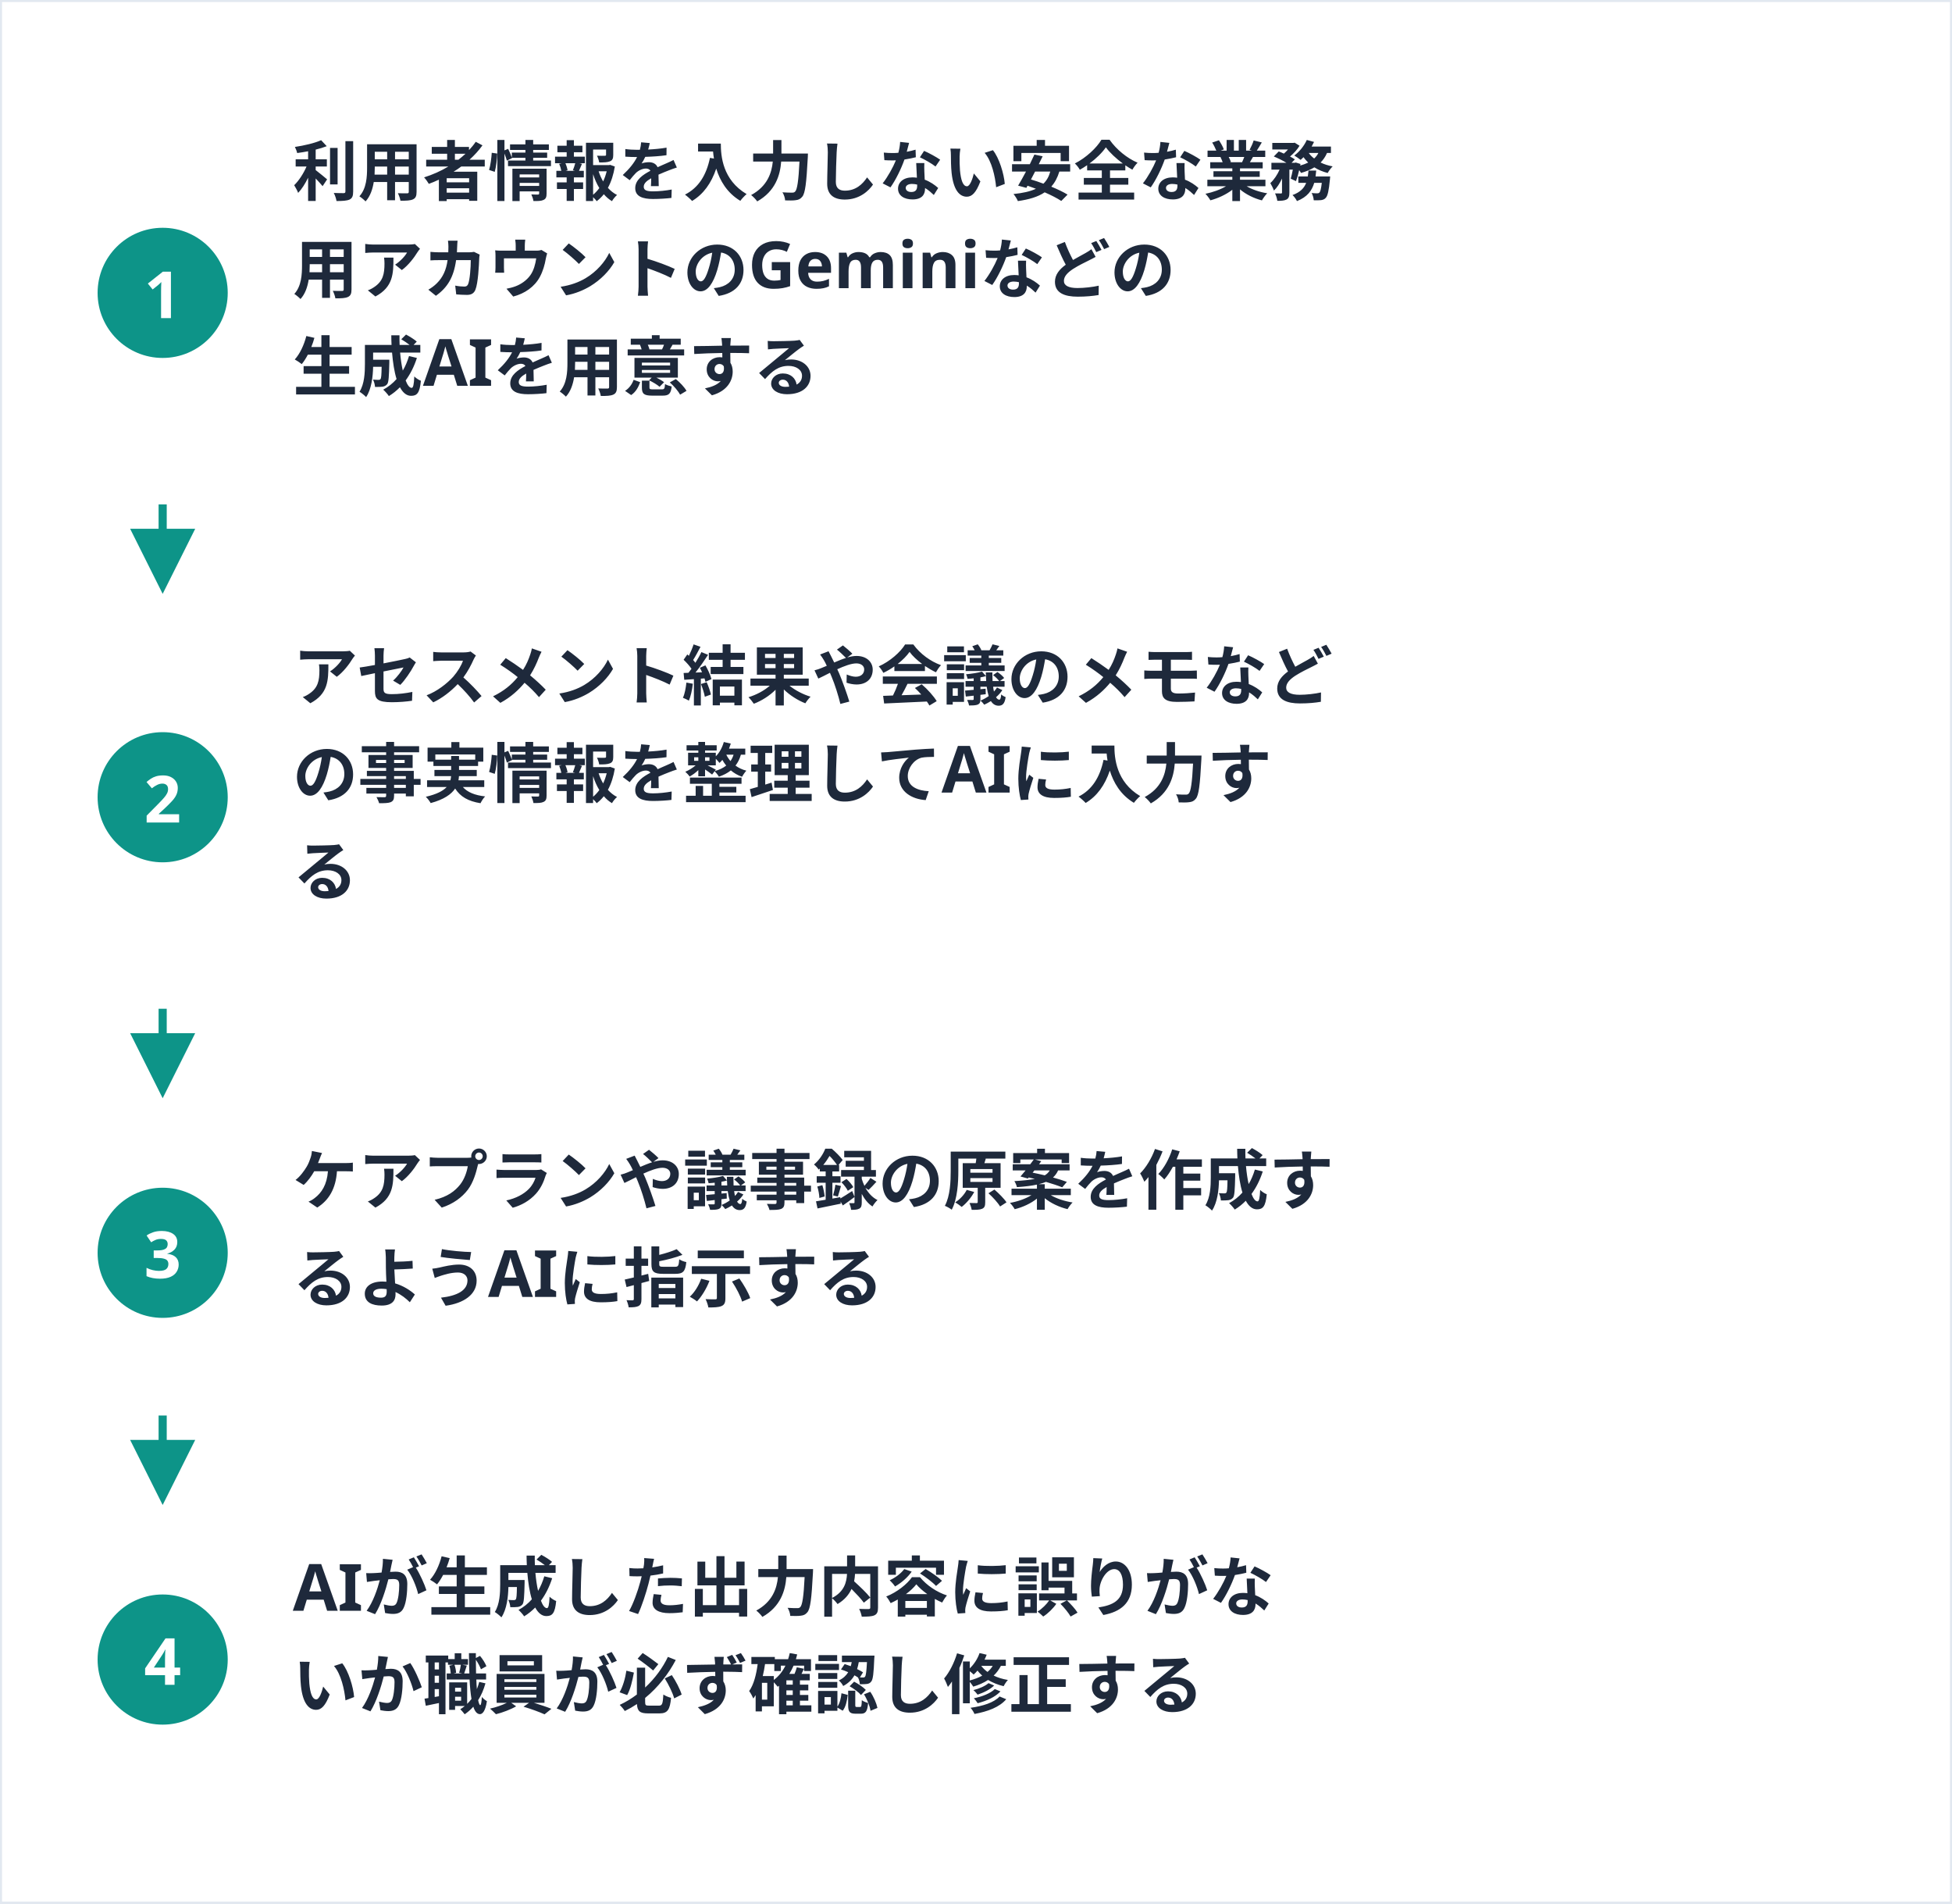
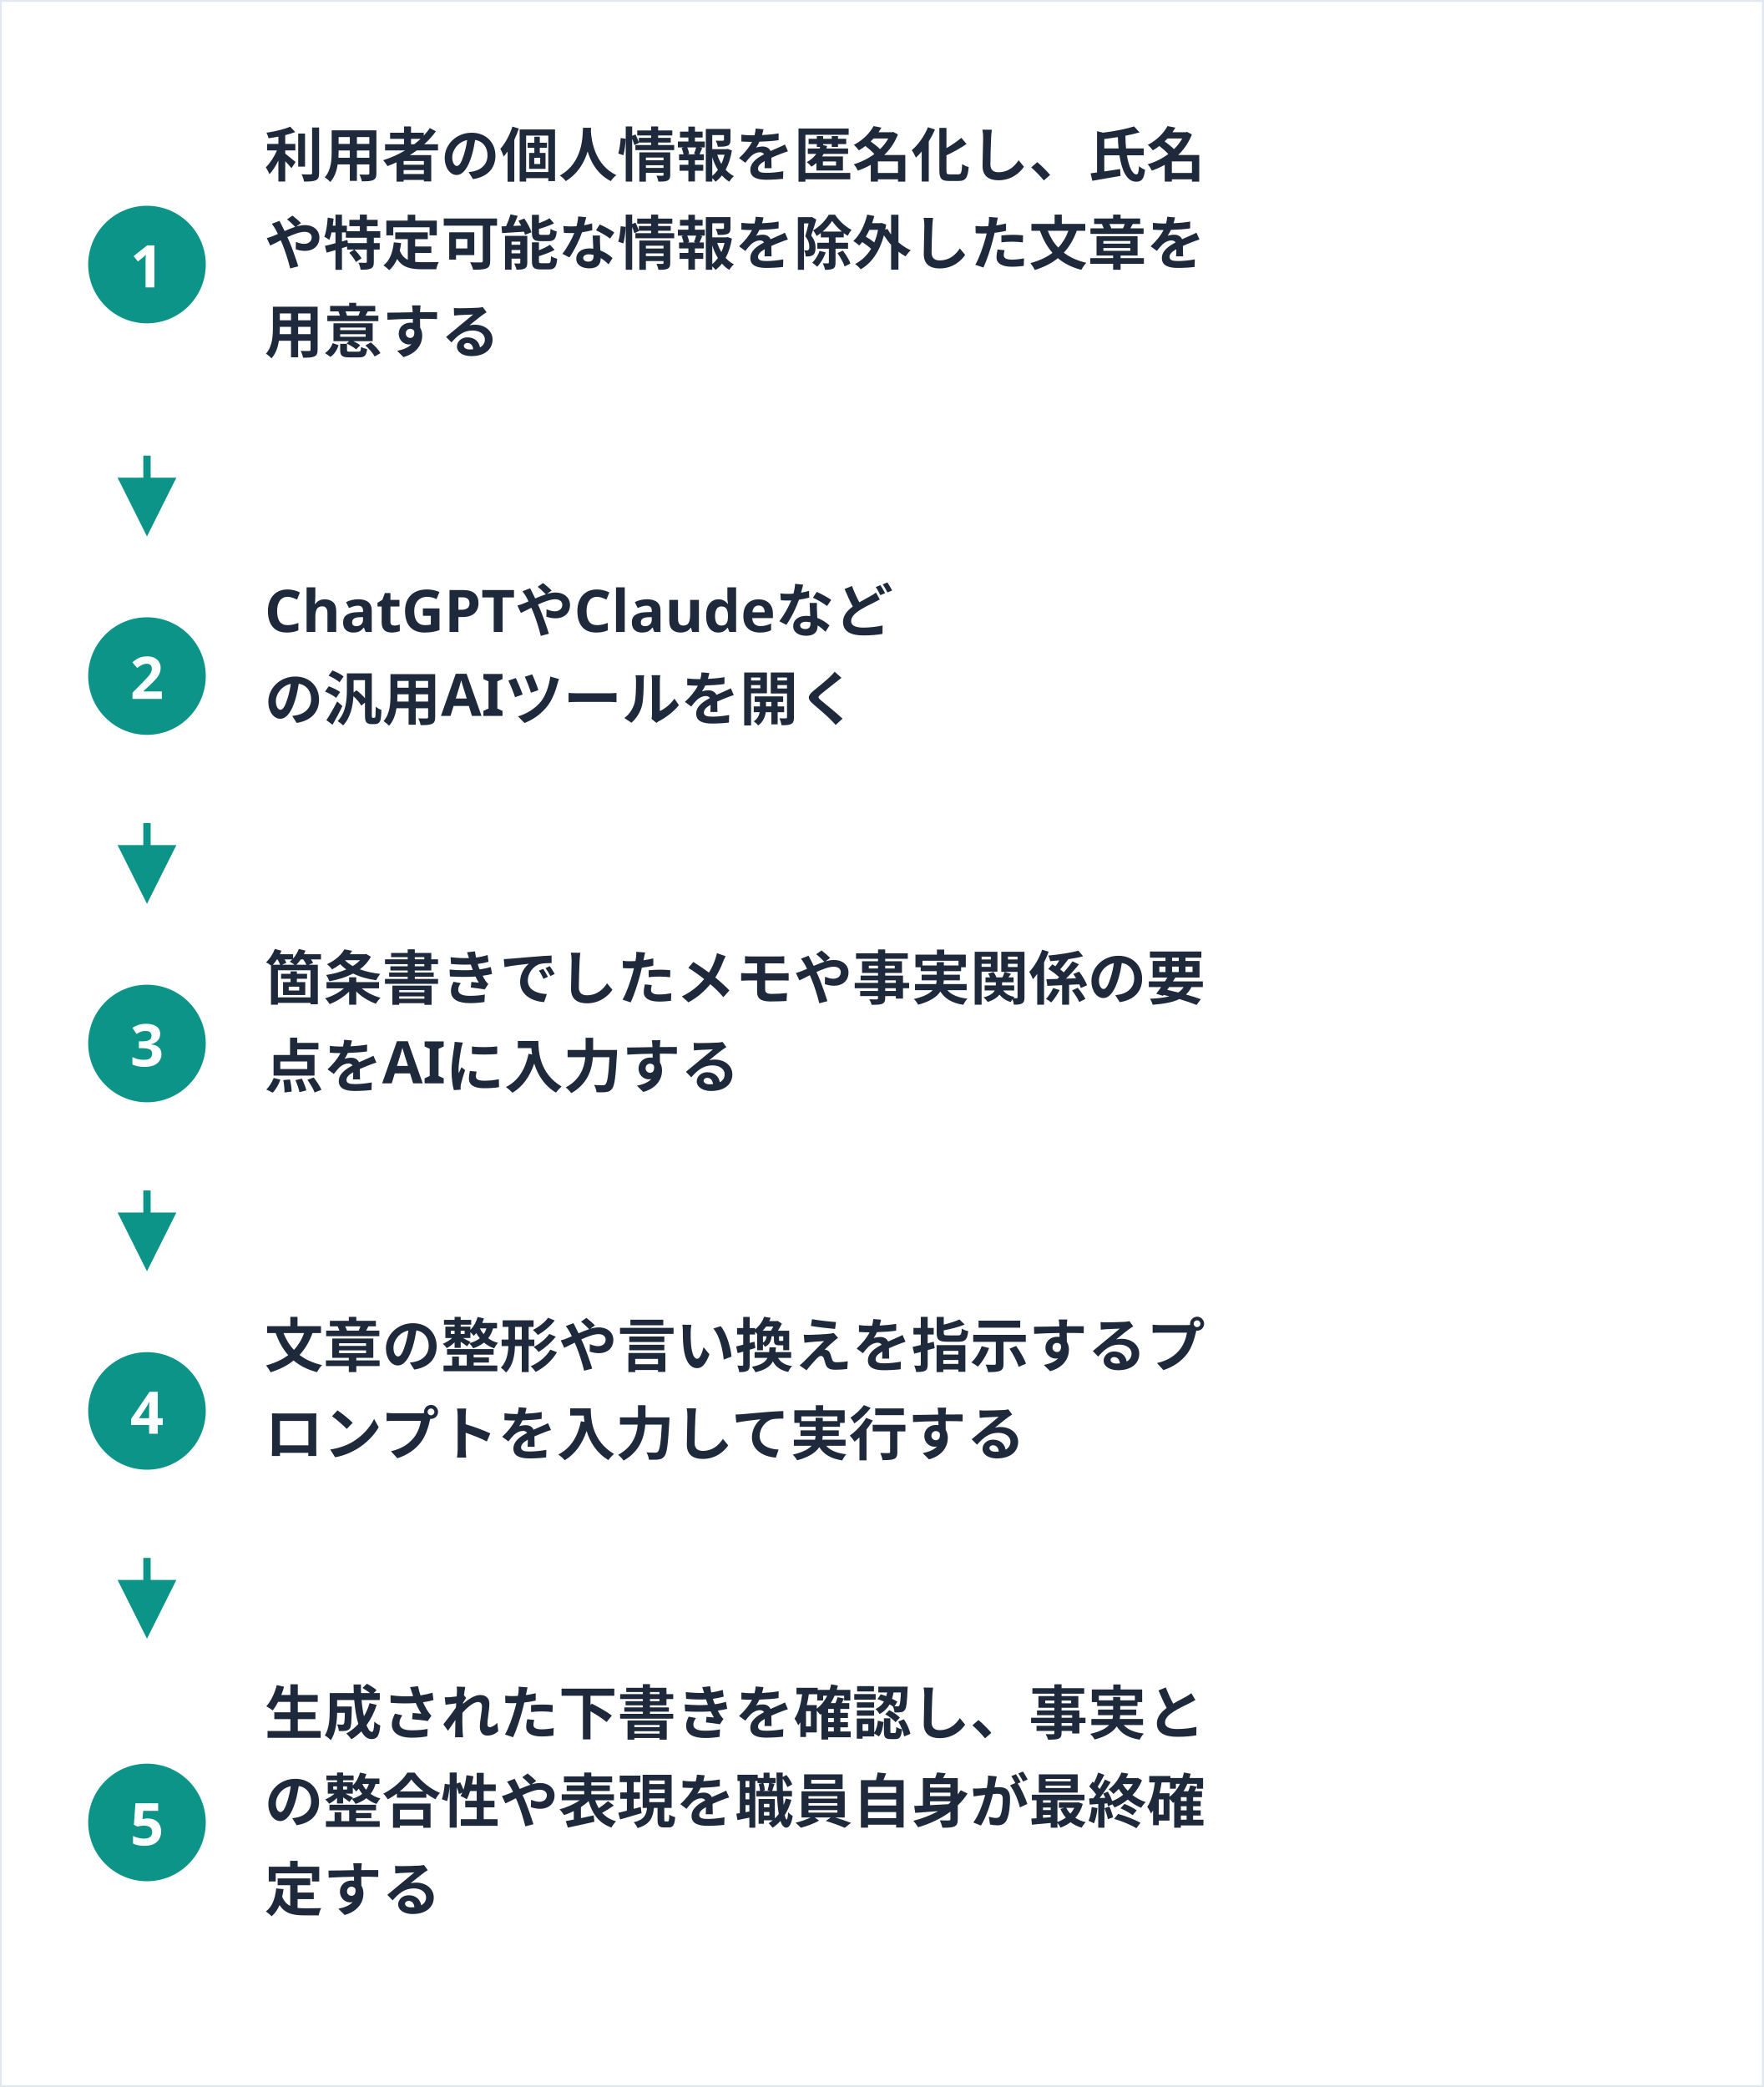
- <svg xmlns="http://www.w3.org/2000/svg" viewBox="0 0 480 468" width="480" height="468">
+ <svg xmlns="http://www.w3.org/2000/svg" viewBox="0 0 480 568" width="480" height="568">
  <defs>
    <marker id="arrowhead" markerWidth="8" markerHeight="8" refX="6" refY="4" orient="auto">
      <path d="M0,0 L8,4 L0,8 Z" fill="#0d9488" />
    </marker>
  </defs>
-   <rect width="480" height="468" fill="#ffffff" stroke="#e2e8f0" />
+   <rect width="480" height="568" fill="#ffffff" stroke="#e2e8f0" />
  <g>
    <circle cx="40" cy="72" r="16" fill="#0d9488" />
    <text x="40" y="72" text-anchor="middle" dominant-baseline="central" font-family="'Hiragino Sans','Hiragino Kaku Gothic ProN','Noto Sans JP',sans-serif" font-size="16" font-weight="700" fill="#ffffff">1</text>
    <text font-family="'Hiragino Sans','Hiragino Kaku Gothic ProN','Noto Sans JP',sans-serif" font-size="16" font-weight="600" fill="#1e293b">
-       <tspan x="72" y="48">利用者情報を入力しない安全な業務</tspan>
-       <tspan x="72" y="72">用アカウントのGeminiなどの</tspan>
-       <tspan x="72" y="96">生成AIを用意する</tspan>
+       <tspan x="72" y="48">利用者の個人情報を匿名化し、氏名</tspan>
+       <tspan x="72" y="72">や特定可能な情報を除外した文章を</tspan>
+       <tspan x="72" y="96">用意する</tspan>
    </text>
  </g>
  <path d="M 40 124 L 40 142" stroke="#0d9488" stroke-width="2" marker-end="url(#arrowhead)" />
  <g>
-     <circle cx="40" cy="196" r="16" fill="#0d9488" />
-     <text x="40" y="196" text-anchor="middle" dominant-baseline="central" font-family="'Hiragino Sans','Hiragino Kaku Gothic ProN','Noto Sans JP',sans-serif" font-size="16" font-weight="700" fill="#ffffff">2</text>
+     <circle cx="40" cy="184" r="16" fill="#0d9488" />
+     <text x="40" y="184" text-anchor="middle" dominant-baseline="central" font-family="'Hiragino Sans','Hiragino Kaku Gothic ProN','Noto Sans JP',sans-serif" font-size="16" font-weight="700" fill="#ffffff">2</text>
    <text font-family="'Hiragino Sans','Hiragino Kaku Gothic ProN','Noto Sans JP',sans-serif" font-size="16" font-weight="600" fill="#1e293b">
-       <tspan x="72" y="172">アセスメント結果や会議のメモなど</tspan>
-       <tspan x="72" y="196">の事実情報を整理してAIに入力す</tspan>
-       <tspan x="72" y="220">る</tspan>
+       <tspan x="72" y="172">ChatGPTやClaudeなど</tspan>
+       <tspan x="72" y="196">の汎用AIツールを開く</tspan>
    </text>
  </g>
-   <path d="M 40 248 L 40 266" stroke="#0d9488" stroke-width="2" marker-end="url(#arrowhead)" />
+   <path d="M 40 224 L 40 242" stroke="#0d9488" stroke-width="2" marker-end="url(#arrowhead)" />
  <g>
-     <circle cx="40" cy="308" r="16" fill="#0d9488" />
-     <text x="40" y="308" text-anchor="middle" dominant-baseline="central" font-family="'Hiragino Sans','Hiragino Kaku Gothic ProN','Noto Sans JP',sans-serif" font-size="16" font-weight="700" fill="#ffffff">3</text>
+     <circle cx="40" cy="284" r="16" fill="#0d9488" />
+     <text x="40" y="284" text-anchor="middle" dominant-baseline="central" font-family="'Hiragino Sans','Hiragino Kaku Gothic ProN','Noto Sans JP',sans-serif" font-size="16" font-weight="700" fill="#ffffff">3</text>
    <text font-family="'Hiragino Sans','Hiragino Kaku Gothic ProN','Noto Sans JP',sans-serif" font-size="16" font-weight="600" fill="#1e293b">
-       <tspan x="72" y="296">ケアプランや議事録の原案を作成す</tspan>
-       <tspan x="72" y="320">るようAIに指示する</tspan>
+       <tspan x="72" y="272">箇条書きでしたメモや事実関係の要</tspan>
+       <tspan x="72" y="296">点をAIに入力する</tspan>
    </text>
  </g>
-   <path d="M 40 348 L 40 366" stroke="#0d9488" stroke-width="2" marker-end="url(#arrowhead)" />
+   <path d="M 40 324 L 40 342" stroke="#0d9488" stroke-width="2" marker-end="url(#arrowhead)" />
  <g>
-     <circle cx="40" cy="408" r="16" fill="#0d9488" />
-     <text x="40" y="408" text-anchor="middle" dominant-baseline="central" font-family="'Hiragino Sans','Hiragino Kaku Gothic ProN','Noto Sans JP',sans-serif" font-size="16" font-weight="700" fill="#ffffff">4</text>
+     <circle cx="40" cy="384" r="16" fill="#0d9488" />
+     <text x="40" y="384" text-anchor="middle" dominant-baseline="central" font-family="'Hiragino Sans','Hiragino Kaku Gothic ProN','Noto Sans JP',sans-serif" font-size="16" font-weight="700" fill="#ffffff">4</text>
    <text font-family="'Hiragino Sans','Hiragino Kaku Gothic ProN','Noto Sans JP',sans-serif" font-size="16" font-weight="600" fill="#1e293b">
-       <tspan x="72" y="396">AIが生成した出力内容に誤りがな</tspan>
-       <tspan x="72" y="420">いか職員が必ず確認し修正する</tspan>
+       <tspan x="72" y="372">文章の整形や言い換えを指示するプ</tspan>
+       <tspan x="72" y="396">ロンプトを入力して実行する</tspan>
+     </text>
+   </g>
+   <path d="M 40 424 L 40 442" stroke="#0d9488" stroke-width="2" marker-end="url(#arrowhead)" />
+   <g>
+     <circle cx="40" cy="496" r="16" fill="#0d9488" />
+     <text x="40" y="496" text-anchor="middle" dominant-baseline="central" font-family="'Hiragino Sans','Hiragino Kaku Gothic ProN','Noto Sans JP',sans-serif" font-size="16" font-weight="700" fill="#ffffff">5</text>
+     <text font-family="'Hiragino Sans','Hiragino Kaku Gothic ProN','Noto Sans JP',sans-serif" font-size="16" font-weight="600" fill="#1e293b">
+       <tspan x="72" y="472">生成された下書きを確認し、事実と</tspan>
+       <tspan x="72" y="496">の整合性や表現を職員自身が最終確</tspan>
+       <tspan x="72" y="520">定する</tspan>
    </text>
  </g>
</svg>
